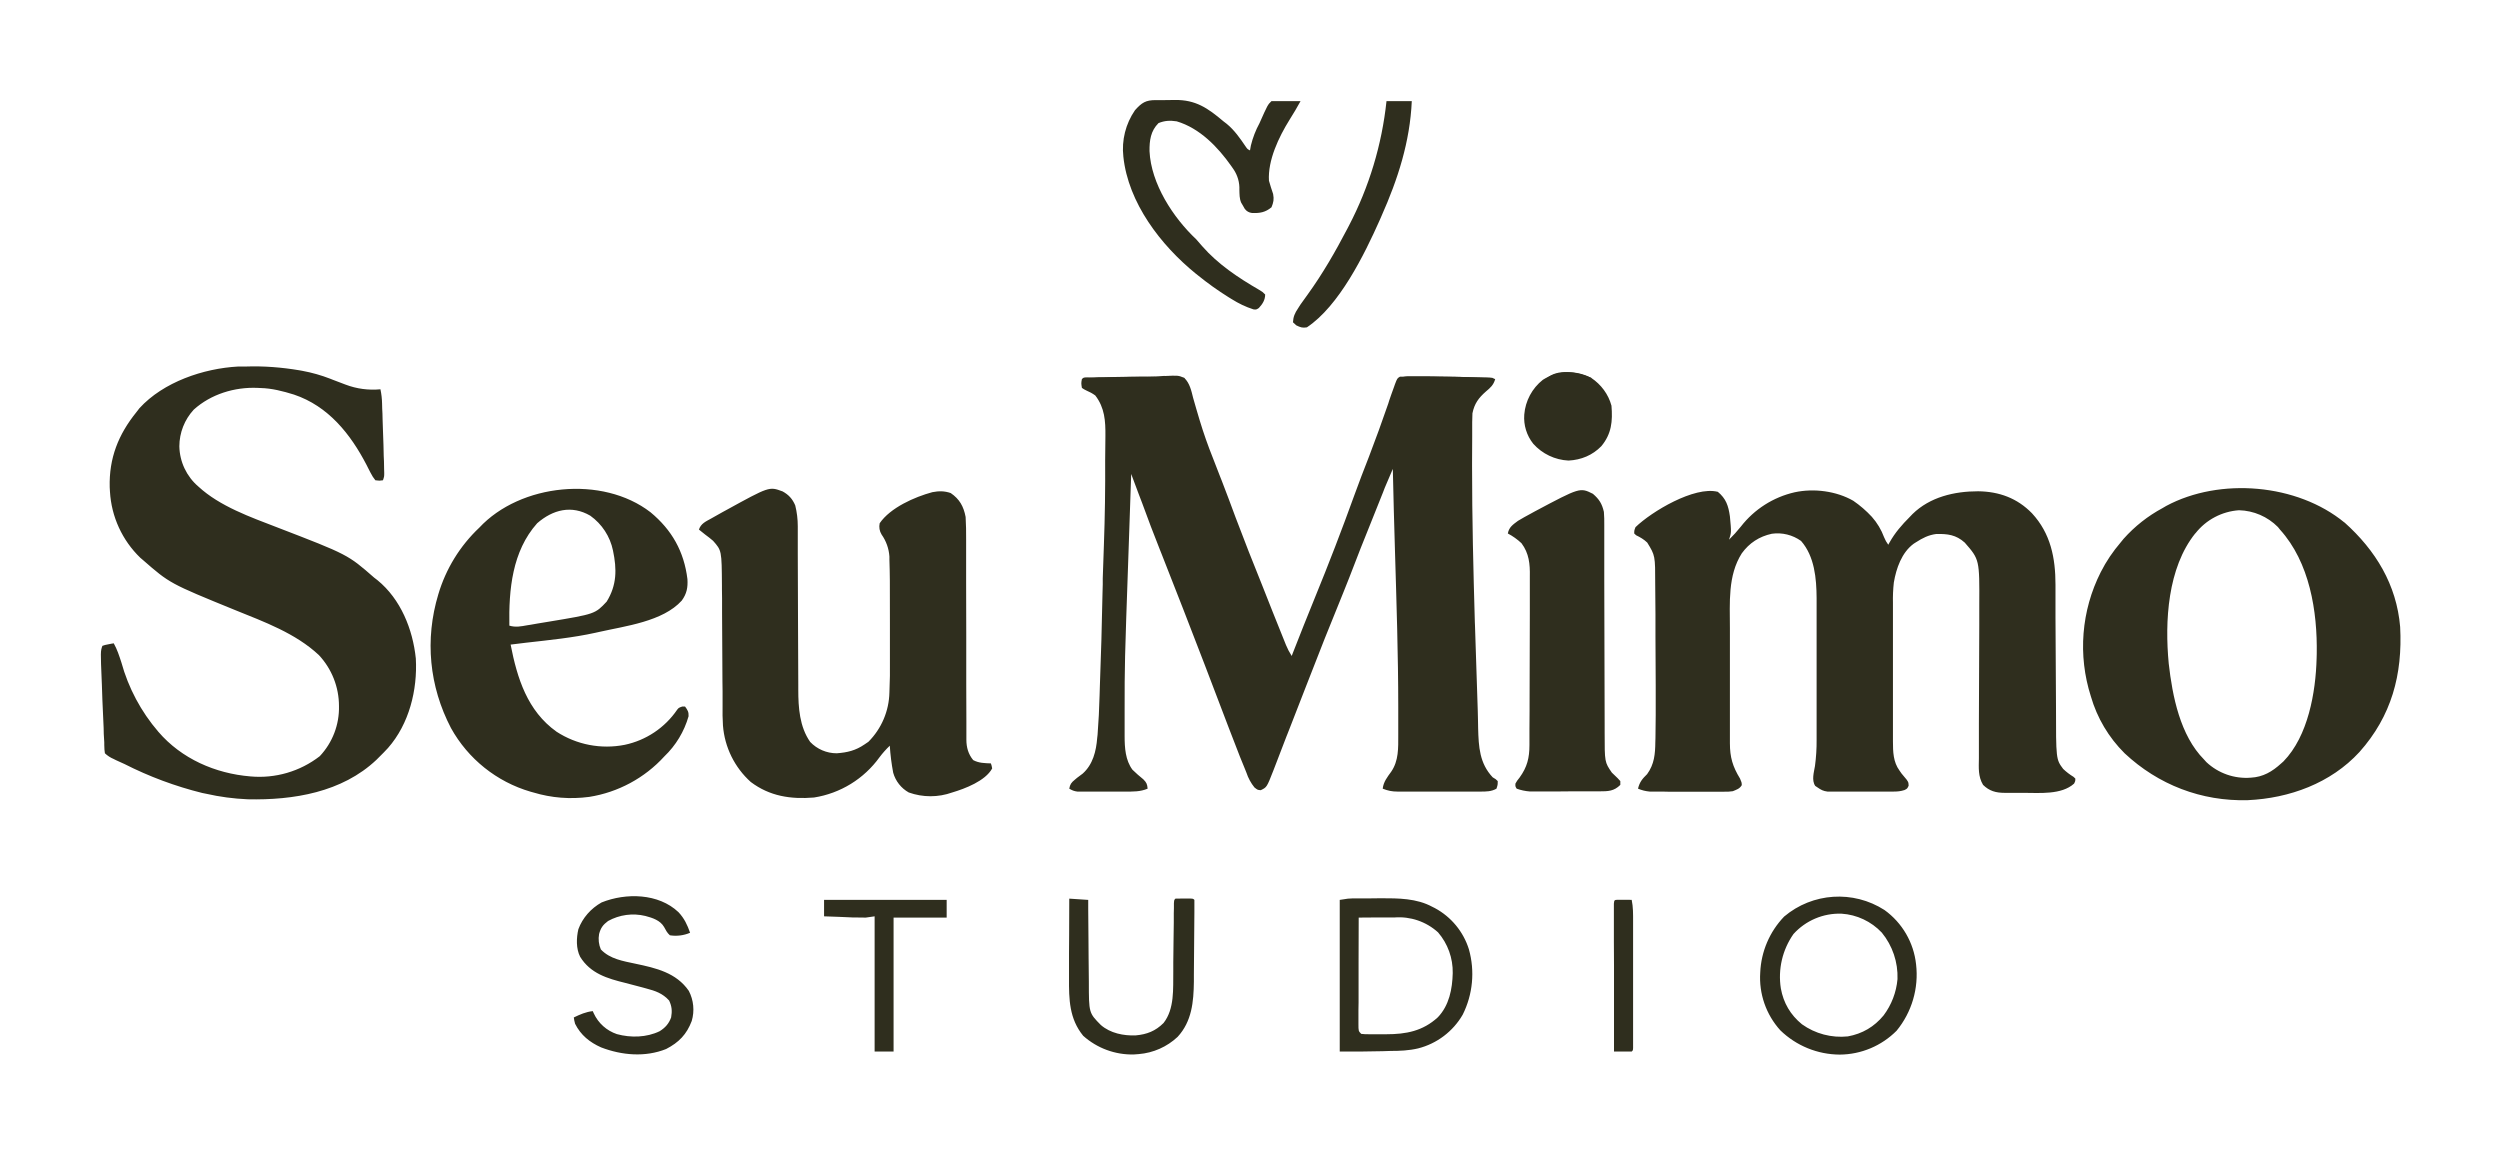
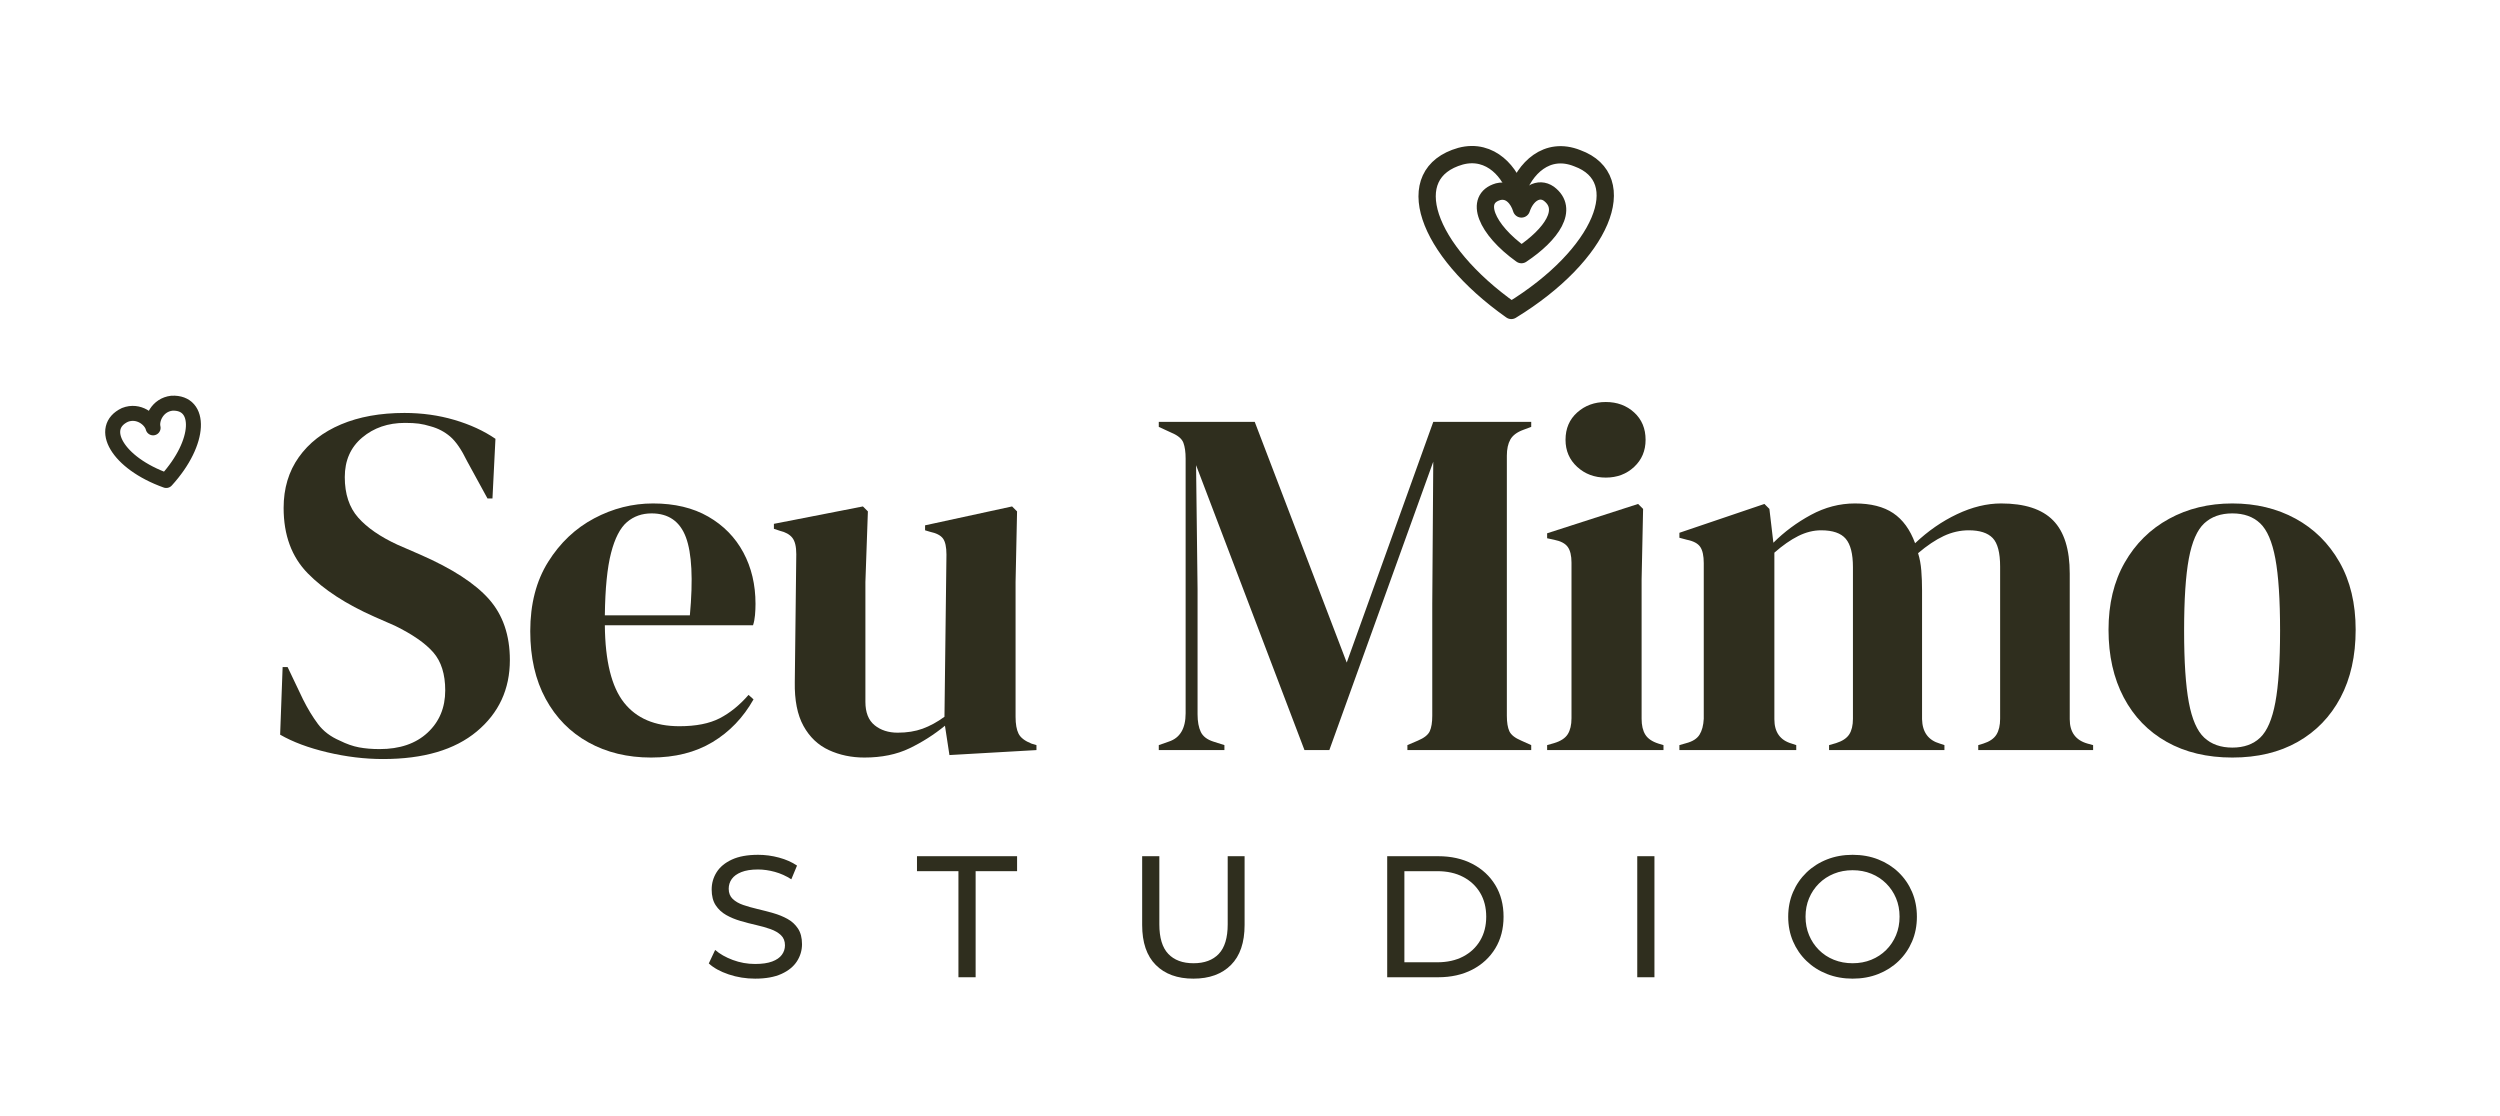
- <svg xmlns="http://www.w3.org/2000/svg" viewBox="0 0 1978 913" width="1978" height="913" role="img" aria-label="Seu Mimo Studio">
-   <g id="coracao" fill="#2F2E1E" transform="translate(730.0 56.0) scale(1)">
-     <path d="M184.4 23.2h7.5l7.7-.1c16.4-.2 26 6.4 38.4 16.9l2.6 2c6.1 5 10.6 11.5 15 18 1.4 2 1.4 2 3.4 3l.7-3.9a73 73 0 0 1 6.8-17.6C273 26.9 273 26.9 276 24h23q-4.1 7.5-8.8 14.9C281.8 52.4 273 70.8 274 87q1.5 5.3 3.3 10.5c.8 4.2.3 6.6-1.3 10.5-4.8 4-9.2 4.8-15.5 4.5a8 8 0 0 1-5.6-3.2L253 106l-1-1.7c-1.4-3.3-1.3-6.6-1.4-10A27 27 0 0 0 246 78l-1.8-2.6c-10.7-15.2-25-30-43.2-35.4-5.3-.8-9.5-.6-14.4 1.4-6.2 6.2-7.2 13.7-7.1 22.2 1.2 25.8 18.7 52.6 37 69.8l4.7 5.4c12.5 14.3 28.6 25 45 34.5 2.8 1.7 2.8 1.7 4.8 3.7 0 4.3-2.1 7.6-5 10.7-2 1.3-2 1.3-4.2 1.1-6.3-2-11.8-4.7-17.4-8.2l-2.6-1.6a239 239 0 0 1-23.8-17l-1.9-1.5c-27.6-22.4-53.5-56-57.3-92.6a54 54 0 0 1 9.2-36.7c5.4-6 8.5-8 16.4-8M367 24h20c-1.4 32.1-11 61.8-24 91l-1.3 3c-12.2 27.4-32.1 68-57.7 85-3.5.6-5.1 0-8.4-1.6L293 199c.2-4.4 1.5-7.3 4-11l1.9-3 5.6-7.8c12-16.6 22-34 31.5-52.2l1.2-2.3A276 276 0 0 0 367 24M529 243v1h-36c9-9 25.7-5.6 36-1M386.5 241.8h12.9q25.8.2 51.6 1.2v1h-75c4.2-2 6-2.3 10.5-2.2M207 243v1h-80v-1l31.6-.7q24.2-.6 48.4.7" />
+ <svg xmlns="http://www.w3.org/2000/svg" viewBox="-230 -650.474 2168 967.45" width="2168" height="967.45" role="img" aria-label="Seu Mimo Studio">
+   <g id="coracao">
+     <path d="M1080.6,-381.274 C1005.8,-434.074 983.8,-500.074 1036.6,-515.034 C1063.0,-522.074 1080.6,-500.074 1085,-482.474 C1092.04,-504.474 1111.4,-523.834 1137.8,-513.274 C1186.2,-495.674 1159.8,-429.674 1080.6,-381.274" fill="none" stroke="#2F2E1E" stroke-width="15" stroke-linecap="round" stroke-linejoin="round" />
+     <path d="M1089.4,-429.674 C1058.6,-451.674 1048.04,-478.074 1069.16,-484.234 C1079.72,-486.874 1086.76,-478.074 1089.4,-469.274 C1093.8,-482.474 1104.36,-488.634 1113.16,-482.474 C1130.76,-469.274 1115.8,-447.274 1089.4,-429.674" fill="none" stroke="#2F2E1E" stroke-width="15" stroke-linecap="round" stroke-linejoin="round" />
  </g>
-   <g id="seu-mimo" fill="#2F2E1E" transform="translate(30.0 256.0) scale(1)">
-     <path d="M164.3 34c14.5-.5 28.4.6 42.7 3l2.2.4q11.4 2.1 22.2 6.3l2 .8 10 3.8A61 61 0 0 0 271 52q1.2 5.6 1.3 11.4l.1 3.9.2 4 .1 4.3.3 9 .4 11.4.2 8.8.2 4.2.1 5.9.1 3.3c0 2.8 0 2.8-1 5.8-2.8.4-2.8.4-6 0-2-2.6-2-2.6-3.9-6.1l-2-3.9-1-2c-12.8-24.7-30.4-46.7-57.5-55.8-8.7-2.7-17.5-5-26.6-5.2l-2.2-.1c-18.2-.8-37 5-50.5 17.2a43 43 0 0 0-11.4 29A43 43 0 0 0 127 129c16.9 15.6 41.4 24.2 62.4 32.3 55.8 21.5 55.8 21.5 76.6 39.7l2.6 2c18.5 15.1 28 38.9 30.4 62 1.4 24.9-5.3 51.8-22 70.8q-3.4 3.7-7 7.2l-2.2 2.2c-27.2 25.7-65.7 32-101.8 31.2q-16.7-.7-33-4.4l-3-.6a290 290 0 0 1-61.5-22.9l-6.6-3-2-1A23 23 0 0 1 53 340c-.4-2.9-.4-2.9-.5-6.6v-2l-.4-6.7-.1-4.7-1-22.4q-.1-6-.4-12l-.1-2.3c-1-24-1-24 .5-28.3 2-.7 2-.7 4.6-1.2l2.5-.5 1.9-.3c2.7 4.8 4.3 9.8 6 15A142 142 0 0 0 95.3 323c18.3 21.3 45 33 72.8 35.3a78 78 0 0 0 54.9-16 56 56 0 0 0 15.2-39.7 59 59 0 0 0-15.9-40.3C203.8 245 179 236 155.8 226.6c-51.5-21-51.5-21-72.8-39.6l-2-1.7A79 79 0 0 1 57 133l-.2-3.5c-.6-23 6.8-41.7 21.2-59.5l2.3-3c19-20.8 50.7-31.5 78.1-33zM1229 43c7.8 5.2 13.6 13 16 22 1 12.3.1 22.2-8 32-7 7.2-16 10.9-26 11.4a40 40 0 0 1-27.9-13.3A33 33 0 0 1 1176 72a39 39 0 0 1 14.7-27.5A38 38 0 0 1 1229 43M891.5 41.5c10.8-.5 10.8-.5 15.5 1.5 4.3 4.1 5.6 10.1 7 15.8l2.5 8.7 2.7 9.1q4.6 15.2 10.5 29.9l5.7 14.7 1.2 3q5.6 14.5 11 29.2 10.2 27 21 53.6l8.3 21 10.6 26.4q1.8 4.4 4.5 8.6l1-2.6q8.5-21.8 17.3-43.4 16.5-40.3 31.3-81.3a1210 1210 0 0 1 11.5-30.3q8-20.9 15.3-42.1l.8-2.6 1.6-4.6 2.2-6.1.7-2c1.8-4.7 1.8-4.7 4-6h2.3l3-.1h14.2a1602 1602 0 0 1 46.7.8h2.1c4.8.2 4.8.2 7 1.3-1.4 4.7-3.7 6.7-7.4 9.8-5.7 5-9.1 9.6-10.6 17.2l-.2 7v11.8l-.1 20v3c0 41.3 1 82.4 2.2 123.6l.1 2.3 2.2 67.4.2 8.3.1 5.8c.4 14.8 1.1 27.7 11.5 38.8l2.4 1.5 1.6 1.5c0 3 0 3-1 6-4 2.3-8.1 2.3-12.7 2.3h-65.6c-4.3 0-7.7-.7-11.7-2.3.6-5.4 3.6-9.1 6.7-13.4 6-8.7 5.6-18.8 5.6-29v-22.2c0-41.3-1.4-82.4-2.6-123.6q-1-32.4-1.7-64.8-3.3 7.5-6.4 15l-1.3 3.4-1.4 3.5-11.6 29q-4.8 11.8-9.3 23.6t-9.2 23.4q-14.9 36.3-29 72.9l-13 33.4-2 5.1-1 2.5-5.3 13.8-2.3 6q-1.4 3.4-2.7 7c-5.2 13.3-5.2 13.3-10 15.6-2.5-.2-2.5-.2-5-2.2a37 37 0 0 1-6.3-11.6l-1-2.5-4.2-10.3-8.9-23-18.8-49.3a10248 10248 0 0 0-34.4-88.4l-1.2-3q-7.3-18.3-14-36.8-1.4-3.4-2.6-6.8L865 119l-1.5 44-.7 20.3c-3 85.8-3 85.8-3 122.9v20.3c0 9 .6 19 6.2 26.5q4.1 4 8.6 7.6c2.6 2.6 3.1 3.9 3.4 7.4-5.9 2.5-11.6 2.3-17.8 2.3h-37.8c-2.5-.3-4.2-1-6.4-2.3.6-3.4 1.6-4.8 4.3-7l1.9-1.6 4.4-3.3c8.1-7.2 10.7-17.8 11.5-28.2l.3-2.6A599 599 0 0 0 840 294l.2-6.7q1.4-36.9 2.1-73.8l.2-7.2v-4.7l.9-26.4a1563 1563 0 0 0 1-67l.2-19.3c.1-11.8-.5-22.2-8-32a34 34 0 0 0-7-3.9c-2-1-2-1-3.6-2.1-.6-3.7-.6-3.7 0-7 1.7-1.7 3.8-1.2 6-1.2h3.4l3.6-.2h3.8l7.9-.2 11.8-.2 15.3-.1q6.8 0 13.7-.6M1825 157.4c24.6 22 41.2 49.2 44 82.6 2 37.7-6.8 70.5-32.2 99-22.7 24.7-55.4 36.6-88.4 38.1-36.7 1-70.8-12.2-97.4-37.1a104 104 0 0 1-26.7-45 130 130 0 0 1 7.8-98.3c4.4-8.7 9.6-16.3 15.9-23.7l2.2-2.7A113 113 0 0 1 1681 146l2.9-1.7c42.5-22.8 103.7-17.6 141 13.1m-118 8.6c-21.9 27.3-24.2 69.6-21 103 2.9 25.7 9 56.9 28 76l1.8 2a46 46 0 0 0 35.1 12.3c9.7-.5 17-4.8 24.1-11.3l1.8-1.6c19.5-20 25.5-54.7 26.2-81.4l.1-3.5c.6-33.8-5.6-72.6-29.1-98.5l-1.6-2a45 45 0 0 0-30.8-13.3A48 48 0 0 0 1707 166M484.7 149.3c16.9 14 26.5 31 29.2 52.9.4 6.6-.5 11.5-4.5 17-15 16.6-44.7 20.1-65.4 24.8l-2.7.6c-18 4-36.6 5.8-55 7.9L374 254c5.2 26.6 13.2 52.4 36.3 68.9a73 73 0 0 0 54 10.4 67 67 0 0 0 41.5-27.8c1.2-1.5 1.2-1.5 4-2.5h2.2c2 2.7 3 4.3 2.8 7.7a71 71 0 0 1-19.2 31.8 102 102 0 0 1-59.4 32q-22.6 3-44.2-3.5l-2.2-.6a106 106 0 0 1-63-50.4c-17.2-33-20.8-70-10-105.8a119 119 0 0 1 32.4-52.7c32.5-34.9 97.4-41.6 135.5-12.2M395 158c-19.8 22.2-22.5 52.6-22 81 5 1.5 9.2.6 14.2-.3l2.6-.4 5.7-1 8.5-1.4c36.8-6.1 36.8-6.1 46-15.9 8.1-13.1 8.1-25.6 5-40.4a45 45 0 0 0-18-27.6c-14.8-8.6-29.6-4.8-42 6M589 132.7c5 2.7 8 6 10.2 11.2q2 8.1 2 16.5v21.4l.2 56.7.2 47v4.2c0 14.1 1 29.3 9.4 41.3a29 29 0 0 0 21 9c8.4-.6 15-2.2 22-7l3.1-2.1a57 57 0 0 0 16.6-39q.6-13.1.4-26.3v-28.5c0-36.5 0-36.5-.4-50.3v-2.5a34 34 0 0 0-6.2-17.4 12 12 0 0 1-1.5-8.9c8.4-12.3 27.6-20.8 41.7-24.6 5.2-1 9.5-1 14.5.7 7 4.8 10.2 10.5 11.8 18.9q.5 9 .4 17.7v34.9l.1 41.8v38.3l.1 29.2v14.3c0 6.1 1.5 11.5 5.4 16.2 4.5 2.4 9 2.4 14 2.6.6 1.8.6 1.8 1 4-5.4 9.9-21.5 16-31.6 19a51 51 0 0 1-34.4 0 26 26 0 0 1-12.3-15.6A174 174 0 0 1 674 334q-4.5 4.3-8.1 9.1A79 79 0 0 1 614 375c-18.4 1.5-35-1-50-12.3a67 67 0 0 1-22-44.7 190 190 0 0 1-.3-15.7V291l-.1-7.9-.1-18.7-.2-35.4v-11.5l-.1-7.2v-3.2c-.2-27.5-.2-27.5-7-35.2q-3-2.6-6.2-4.9l-3-2.4-2-1.6c1.5-4.7 5.4-6.4 9.4-8.6l2.3-1.3 7.3-4.1 2.4-1.3c34.2-18.8 34.2-18.8 44.5-15M1230.3 134.7c5 4.3 7.2 7.8 8.7 14.3a113 113 0 0 1 .3 10.4v44.3l.3 114.7v5.5c0 23.1 0 23.1 5.7 31.4l2.4 2.3q2.3 2.1 4.3 4.4v3c-5 5-9.6 5.1-16.4 5.1h-21.4l-11.5.1h-22.4a39 39 0 0 1-10.3-2.2c-1.1-1.8-1.1-1.8-1-4 1.3-2.3 1.3-2.3 3.3-4.8 6-8.3 7.8-15.5 7.8-25.8v-12.6l.1-14.6v-5l.2-72.4V200c.2-9.7-.6-18.2-6.6-26.2a49 49 0 0 0-10.8-7.7c.9-5 4-7 8-10q5-3 10.3-5.8l2.9-1.6c35.9-19.1 35.9-19.1 46.1-14M1329 133c6.7 5.5 8.5 11.2 9.7 19.5 1.2 12.8 1.2 12.8-.7 18.5q5-4.9 9.4-10.4a75 75 0 0 1 42.5-27.1c15.2-3.3 33-1 46.4 6.7a87 87 0 0 1 14.7 12.7 51 51 0 0 1 9.7 16.2 26 26 0 0 0 3.3 5.9l1-1.8c4.3-7.7 9.8-14 16-20.2l2.2-2.3c13.8-13.5 33.1-18 51.9-18 16.6.2 30.9 5.4 42.6 17.4 14.8 16 18.6 35.4 18.6 56.5v25.7l.4 70c0 42.5 0 42.5 5.7 50.1q3.8 3.6 8.1 6.2l1.5 1.4c0 2 0 2-1 4-10 9-27.4 7.3-40 7.3h-14.9c-6.9 0-12.1-1.4-17.1-6.3-4-6.7-3.4-13.4-3.3-21v-27.8l.3-78.2v-15c.2-36.3.2-36.3-11.5-49.7-6.9-6.2-13.6-7-22.6-6.8-6.1.8-10.8 3.2-15.9 6.5l-1.9 1.2c-9.5 7-13.8 19.5-15.7 30.7q-.9 8-.7 16.3v109.4c0 8.2.2 16.3 5.2 23.1l1.6 2.3q1.9 2.4 4 4.8c1.5 2.2 1.5 2.2 1.6 4.9-1.1 2.3-1.1 2.3-3.3 3.4-3.1 1-5.6 1.2-8.9 1.2h-52c-3.3-.4-5.2-1.4-7.9-3.3l-1.8-1.2c-3-4.5-1-10.8-.2-15.7q1.4-10.4 1.3-20.8V217.2c-.1-15.5-1.6-33-12.3-45.2a32 32 0 0 0-23.1-5.7q-14.9 3.2-23.8 15.5c-11.2 17.6-9.4 39.2-9.4 59.2v91c0 11.2 2.2 18.5 8 28 1.3 3 1.3 3 1.4 5.2-1.7 2.9-4 3.5-7.1 4.8-3.3.4-3.3.4-7 .4h-44.3l-4.5-.1h-9.9c-3.4-.3-6.1-1-9.3-2.3 1.2-5.2 3.5-7.9 7.2-11.5 5.7-7.8 6.4-16 6.5-25.4l.1-3.3q.3-18.1.2-36.4v-5q0-19.5-.2-39V230l-.2-23.7c0-22.7 0-22.7-6.3-33-2.7-2.6-5.5-4.2-8.8-5.8l-1.5-1.4c0-2.4 0-2.4 1-5 12.8-12.4 46.6-32.6 65-28" />
-   </g>
-   <g id="studio" fill="#2F2E1E" transform="translate(30.0 656.0) scale(1)">
-     <path d="M506.8 65.7c4.6 4.9 7 10 9.2 16.3a29 29 0 0 1-16 2c-2.2-2-3.2-4-4.6-6.6-3-5.2-9.1-7.2-14.8-8.7a41 41 0 0 0-29.5 4c-4 3-5.8 5.4-7.1 10.3a21 21 0 0 0 1.4 12.2c7.2 7.6 17.6 9.2 27.4 11.3 16.2 3.4 32.3 7.1 42.2 21.5a32 32 0 0 1 2.3 23.8c-4 10.6-10.2 17-20.3 22.2-16.5 6.6-35 5-51.4-1.3-9-4-16.1-9.7-20.6-18.7-.7-2.8-.7-2.8-1-5 5-2.4 9.5-4.4 15-5l.8 1.8a31 31 0 0 0 18.3 16.4c11 3 23.5 2.7 33.8-2.3 4.5-2.8 7.3-6 9.1-10.9.9-5 .6-8.8-1.6-13.4-5.2-5.7-10.8-7.6-18-9.5l-2.9-.8-13.7-3.6c-14.3-3.5-27.7-7.5-35.8-20.7-3.3-6.5-3-14.9-1.4-21.8 3.3-9 10-16.5 18.4-21.2 19.2-7.7 45-7.3 60.8 7.7M1461 64a61 61 0 0 1 25 43 70 70 0 0 1-15.4 52.5 64 64 0 0 1-45 18.9 68 68 0 0 1-47-19.2 62 62 0 0 1-15.9-45.8 68 68 0 0 1 18.9-44.2A67 67 0 0 1 1461 64m-72 19a59 59 0 0 0-10 43q3.1 17.3 16.7 28.4a53 53 0 0 0 36.3 9.6q17.2-3.1 28.3-16.6a56 56 0 0 0 11-28.7 55 55 0 0 0-12.4-36.8 48 48 0 0 0-31.9-15 49 49 0 0 0-38 16.1M816 55l15 1v7.3l.2 23.9.1 14.4.2 19.3c0 24.5 0 24.5 9.5 34.1 7.5 6.5 18 8.6 27.6 8.2 8.8-.8 15.6-3.4 22-9.8 8.8-11.2 7.5-27.2 7.7-40.7v-7l.2-17.4.2-14.7v-7l.1-4.1v-3.8c.2-2.7.2-2.7 1.2-3.7l7-.1h3.9c3.1.1 3.1.1 4.1 1.1v9.7l-.2 24.3-.2 25.5v5.3c-.2 15.8-1.6 31.4-12.9 43.6A51 51 0 0 1 871 178l-4 .3a58 58 0 0 1-40-14.8C816 150 815.7 134.7 815.8 118V98.3l.1-14.6zM1040.4 54.8h13.5l8.7-.1c13.8 0 28.2 0 40.7 6.8l2 1a56 56 0 0 1 26.9 32.6 72 72 0 0 1-4.9 51.7 57 57 0 0 1-35.3 26.7c-7.2 1.7-14.4 2-21.7 2l-6.2.2q-17 .4-34.1.3V56c6.8-1.1 6.8-1.1 10.4-1.2M1045 70l-.1 35.1v32l-.1 6V154c0 5.8 0 5.8 2.2 8 3 .3 3 .3 6.8.3h13c15.7 0 28.9-2.5 40.8-13.4 9-9.4 11.5-22.4 11.8-35a48 48 0 0 0-11.6-32.2 46 46 0 0 0-34.5-11.8H1058zM622 56h97v14h-42v106h-15V69l-7 1-7.9-.1h-2.2l-6.8-.3-4.7-.2L622 69zM1251 55.9h7.2l2.8.1c1.2 5.7 1.1 11.3 1.1 17v100.1c-.1 1.9-.1 1.9-1.1 2.9h-14v-68.1l-.1-18.8V59c.2-3.3.7-3 4-3.1" />
+   <path d="M-95,-232.674 C-132.8,-257.874 -141.2,-291.474 -116.0,-296.514 C-103.4,-298.194 -95,-287.274 -95,-279.714 C-95,-287.274 -86.6,-298.194 -74.0,-296.514 C-48.8,-291.474 -57.2,-257.874 -95,-232.674" fill="none" stroke="#2F2E1E" stroke-width="13" stroke-linecap="round" stroke-linejoin="round" transform="rotate(-14 -95 -270.4744)" />
+   <g fill="#2F2E1E">
+     <g transform="translate(0 0)">
+       <g id="seu-mimo" transform="scale(1.0 1)">
+         <path d="M102.198 7.762Q78.481 7.762 53.902 1.94Q29.323 -3.881 12.936 -13.368L15.093 -72.013H19.405L32.772 -43.984Q38.809 -31.91 45.709 -22.639Q52.608 -13.368 64.682 -8.193Q73.306 -3.881 81.284 -2.372Q89.261 -0.862 99.179 -0.862Q125.483 -0.862 140.792 -15.093Q156.1 -29.323 156.1 -51.746Q156.1 -72.875 145.75 -84.734Q135.401 -96.592 112.547 -107.804L94.867 -115.565Q57.783 -131.952 36.869 -153.297Q15.955 -174.642 15.955 -210.001Q15.955 -235.443 29.107 -253.985Q42.259 -272.528 65.76 -282.445Q89.261 -292.363 120.74 -292.363Q143.594 -292.363 164.077 -286.326Q184.56 -280.289 199.652 -269.94L197.065 -218.194H192.753L175.073 -250.536Q167.742 -265.628 160.412 -271.881Q153.081 -278.133 143.594 -280.721Q137.989 -282.445 133.245 -283.092Q128.502 -283.739 121.171 -283.739Q99.179 -283.739 84.087 -271.018Q68.994 -258.297 68.994 -236.737Q68.994 -214.745 80.637 -201.593Q92.28 -188.441 114.703 -178.092L134.539 -169.467Q175.935 -151.356 194.046 -130.874Q212.157 -110.391 212.157 -78.05Q212.157 -40.103 183.482 -16.171Q154.806 7.762 102.198 7.762Z" />
+         <path d="M336.347 -213.882Q364.376 -213.882 384.212 -202.455Q404.048 -191.028 414.613 -171.408Q425.177 -151.787 425.177 -126.777Q425.177 -122.034 424.746 -117.075Q424.315 -112.116 423.021 -108.235H294.519Q294.951 -61.664 311.121 -41.181Q327.292 -20.698 359.202 -20.698Q380.762 -20.698 394.13 -27.598Q407.498 -34.497 419.14 -47.865L423.453 -43.984Q410.085 -20.267 387.877 -6.899Q365.67 6.468 334.622 6.468Q304.006 6.468 280.289 -6.684Q256.573 -19.836 243.205 -44.415Q229.837 -68.994 229.837 -103.06Q229.837 -138.42 245.361 -163.215Q260.885 -188.009 285.248 -200.946Q309.612 -213.882 336.347 -213.882ZM335.054 -205.258Q322.548 -205.258 313.708 -197.712Q304.869 -190.166 299.91 -170.977Q294.951 -151.787 294.519 -116.859H368.257Q372.569 -163.861 364.807 -184.56Q357.046 -205.258 335.054 -205.258Z" />
+         <path d="M519.613 6.468Q502.796 6.468 488.782 0.0Q474.767 -6.468 466.79 -20.914Q458.812 -35.36 459.243 -59.076L460.537 -169.898Q460.537 -179.816 457.087 -184.129Q453.638 -188.441 446.307 -190.166L441.132 -191.89V-196.203L518.32 -211.295L522.632 -206.983L520.476 -145.75V-41.828Q520.476 -28.029 528.453 -21.561Q536.431 -15.093 548.505 -15.093Q560.579 -15.093 570.065 -18.542Q579.552 -21.992 589.039 -28.891L590.764 -169.467Q590.764 -179.385 587.745 -183.482Q584.727 -187.578 576.534 -189.303L572.222 -190.597V-194.909L647.684 -211.295L651.996 -206.983L650.703 -145.75V-28.891Q650.703 -19.405 653.29 -14.23Q655.877 -9.056 664.501 -5.606L668.814 -4.312V0.0L593.351 4.312L589.47 -21.13Q575.24 -9.487 558.638 -1.509Q542.037 6.468 519.613 6.468Z" />
+         <path d="M774.892 0.0V-4.312L783.517 -7.331Q798.178 -12.074 798.178 -31.91V-252.692Q798.178 -261.316 796.237 -266.491Q794.297 -271.665 786.104 -275.115L774.892 -280.289V-284.602H858.117L937.891 -75.894L1012.923 -284.602H1097.872V-280.289L1090.972 -277.702Q1082.779 -274.684 1079.761 -269.293Q1076.742 -263.903 1076.742 -255.279V-29.754Q1076.742 -21.13 1078.898 -16.386Q1081.055 -11.643 1089.248 -8.193L1097.872 -4.312V0.0H990.5V-4.312L999.555 -8.193Q1007.748 -11.643 1009.904 -16.386Q1012.06 -21.13 1012.06 -29.754V-126.777L1012.923 -250.104L922.799 0.0H901.238L807.233 -247.086L808.527 -139.713V-31.047Q808.527 -21.561 811.33 -15.739Q814.133 -9.918 822.326 -7.331L831.813 -4.312V0.0Z" />
+         <path d="M1162.554 -236.306Q1147.893 -236.306 1137.759 -245.577Q1127.626 -254.848 1127.626 -269.078Q1127.626 -283.739 1137.759 -292.795Q1147.893 -301.85 1162.554 -301.85Q1177.215 -301.85 1187.133 -292.795Q1197.051 -283.739 1197.051 -269.078Q1197.051 -254.848 1187.133 -245.577Q1177.215 -236.306 1162.554 -236.306ZM1111.671 0.0V-4.312L1117.708 -6.037Q1126.332 -8.624 1129.566 -13.799Q1132.8 -18.973 1132.8 -27.598V-162.568Q1132.8 -171.623 1129.566 -176.151Q1126.332 -180.679 1117.708 -182.404L1111.671 -183.697V-188.009L1190.583 -213.451L1194.895 -209.139L1193.602 -147.907V-27.167Q1193.602 -18.542 1196.836 -13.368Q1200.07 -8.193 1208.263 -5.606L1212.575 -4.312V0.0Z" />
+         <path d="M1226.374 0.0V-4.312L1232.411 -6.037Q1240.604 -8.193 1243.838 -13.368Q1247.072 -18.542 1247.503 -27.167V-162.137Q1247.503 -171.623 1244.485 -176.151Q1241.466 -180.679 1232.842 -182.404L1226.374 -184.129V-188.441L1300.111 -213.451L1304.424 -209.139L1307.873 -179.816Q1322.103 -194.046 1340.43 -203.964Q1358.757 -213.882 1378.593 -213.882Q1399.291 -213.882 1411.796 -205.474Q1424.301 -197.065 1430.769 -179.385Q1447.587 -195.34 1467.207 -204.611Q1486.827 -213.882 1505.37 -213.882Q1535.986 -213.882 1550.431 -199.221Q1564.877 -184.56 1564.877 -153.081V-26.735Q1564.877 -9.918 1580.401 -5.606L1585.144 -4.312V0.0H1485.534V-4.312L1489.846 -5.606Q1498.039 -8.193 1501.273 -13.368Q1504.507 -18.542 1504.507 -27.167V-159.118Q1504.507 -177.229 1498.039 -183.913Q1491.571 -190.597 1477.341 -190.597Q1466.129 -190.597 1455.564 -185.638Q1445 -180.679 1433.357 -170.761Q1435.513 -163.861 1436.16 -155.668Q1436.806 -147.475 1436.806 -138.42V-26.735Q1437.238 -9.918 1452.33 -5.606L1456.211 -4.312V0.0H1356.169V-4.312L1362.206 -6.037Q1370.399 -8.624 1373.634 -13.583Q1376.868 -18.542 1376.868 -27.167V-158.687Q1376.868 -175.935 1370.615 -183.266Q1364.362 -190.597 1349.27 -190.597Q1339.352 -190.597 1329.434 -185.638Q1319.516 -180.679 1308.736 -171.192V-26.735Q1308.736 -9.918 1323.828 -5.606L1327.709 -4.312V0.0Z" />
+         <path d="M1705.884 6.468Q1673.112 6.468 1648.964 -7.115Q1624.816 -20.698 1611.664 -45.709Q1598.512 -70.719 1598.512 -104.354Q1598.512 -137.989 1612.526 -162.568Q1626.541 -187.147 1650.904 -200.515Q1675.268 -213.882 1705.884 -213.882Q1736.5 -213.882 1760.648 -200.73Q1784.796 -187.578 1798.811 -162.999Q1812.825 -138.42 1812.825 -104.354Q1812.825 -70.288 1799.673 -45.493Q1786.521 -20.698 1762.589 -7.115Q1738.657 6.468 1705.884 6.468ZM1705.884 -2.156Q1720.977 -2.156 1730.032 -10.78Q1739.088 -19.405 1743.184 -41.397Q1747.281 -63.389 1747.281 -103.491Q1747.281 -144.026 1743.184 -166.018Q1739.088 -188.009 1730.032 -196.634Q1720.977 -205.258 1705.884 -205.258Q1690.792 -205.258 1681.521 -196.634Q1672.25 -188.009 1668.153 -166.018Q1664.056 -144.026 1664.056 -103.491Q1664.056 -63.389 1668.153 -41.397Q1672.25 -19.405 1681.521 -10.78Q1690.792 -2.156 1705.884 -2.156Z" />
+       </g>
+     </g>
+     <g transform="translate(378.5 197.0)">
+       <g id="studio">
+         <path d="M46.349 1.21Q34.319 1.21 23.373 -2.483Q12.427 -6.175 6.165 -11.99L11.684 -23.692Q17.646 -18.476 26.955 -14.997Q36.265 -11.518 46.326 -11.518Q55.443 -11.518 61.134 -13.654Q66.824 -15.79 69.525 -19.468Q72.226 -23.145 72.226 -27.694Q72.226 -33.166 68.753 -36.473Q65.281 -39.78 59.662 -41.772Q54.044 -43.763 47.248 -45.297Q40.453 -46.832 33.647 -48.822Q26.84 -50.811 21.221 -53.989Q15.603 -57.166 12.13 -62.455Q8.658 -67.744 8.658 -76.119Q8.658 -84.283 12.965 -91.105Q17.272 -97.927 26.199 -102.056Q35.125 -106.185 48.942 -106.185Q58.1 -106.185 67.096 -103.751Q76.092 -101.316 82.678 -96.841L77.735 -84.943Q70.93 -89.338 63.409 -91.398Q55.887 -93.457 48.839 -93.457Q40.044 -93.457 34.366 -91.183Q28.687 -88.908 26.061 -85.168Q23.435 -81.427 23.435 -76.728Q23.435 -71.233 26.908 -67.926Q30.38 -64.618 35.999 -62.69Q41.617 -60.763 48.424 -59.165Q55.231 -57.567 62.026 -55.629Q68.821 -53.691 74.44 -50.577Q80.058 -47.462 83.531 -42.197Q87.003 -36.932 87.003 -28.707Q87.003 -20.669 82.621 -13.847Q78.239 -7.025 69.214 -2.908Q60.189 1.21 46.349 1.21Z" />
+         <path d="M222.657 0.0V-91.994H186.706V-104.975H273.513V-91.994H237.561V0.0Z" />
+         <path d="M426.396 1.21Q405.624 1.21 393.802 -10.647Q381.98 -22.505 381.98 -45.333V-104.975H396.884V-45.863Q396.884 -28.414 404.617 -20.282Q412.35 -12.151 426.523 -12.151Q440.696 -12.151 448.429 -20.282Q456.162 -28.414 456.162 -45.863V-104.975H470.813V-45.333Q470.813 -22.505 458.99 -10.647Q447.168 1.21 426.396 1.21Z" />
+         <path d="M594.48 0.0V-104.975H638.653Q655.552 -104.975 668.316 -98.342Q681.08 -91.708 688.231 -79.925Q695.383 -68.141 695.383 -52.488Q695.383 -36.835 688.231 -25.051Q681.08 -13.267 668.316 -6.633Q655.552 0.0 638.653 0.0ZM609.384 -12.981H637.846Q650.853 -12.981 660.357 -17.973Q669.862 -22.965 675.107 -31.858Q680.352 -40.751 680.352 -52.488Q680.352 -64.351 675.107 -73.181Q669.862 -82.01 660.357 -87.002Q650.853 -91.994 637.846 -91.994H609.384Z" />
+         <path d="M811.329 0.0V-104.975H826.233V0.0Z" />
+         <path d="M998.122 1.21Q986.096 1.21 975.866 -2.828Q965.636 -6.865 958.109 -14.127Q950.583 -21.388 946.407 -31.145Q942.231 -40.902 942.231 -52.488Q942.231 -64.074 946.407 -73.83Q950.583 -83.587 958.125 -90.867Q965.668 -98.147 975.854 -102.166Q986.041 -106.185 998.095 -106.185Q1010.149 -106.185 1020.299 -102.188Q1030.449 -98.192 1037.965 -90.953Q1045.48 -83.714 1049.656 -73.913Q1053.832 -64.113 1053.832 -52.475Q1053.832 -40.837 1049.656 -31.049Q1045.48 -21.262 1037.965 -14.023Q1030.449 -6.783 1020.299 -2.787Q1010.149 1.21 998.122 1.21ZM998.095 -12.151Q1006.866 -12.151 1014.273 -15.159Q1021.681 -18.167 1027.177 -23.642Q1032.673 -29.117 1035.737 -36.455Q1038.801 -43.793 1038.801 -52.526Q1038.801 -61.259 1035.751 -68.548Q1032.701 -75.837 1027.199 -81.318Q1021.697 -86.8 1014.282 -89.812Q1006.866 -92.824 998.095 -92.824Q989.324 -92.824 981.879 -89.808Q974.434 -86.792 968.91 -81.303Q963.386 -75.813 960.324 -68.515Q957.262 -61.216 957.262 -52.529Q957.262 -43.843 960.318 -36.505Q963.374 -29.167 968.888 -23.648Q974.401 -18.13 981.862 -15.14Q989.324 -12.151 998.095 -12.151Z" />
+       </g>
+     </g>
  </g>
</svg>
